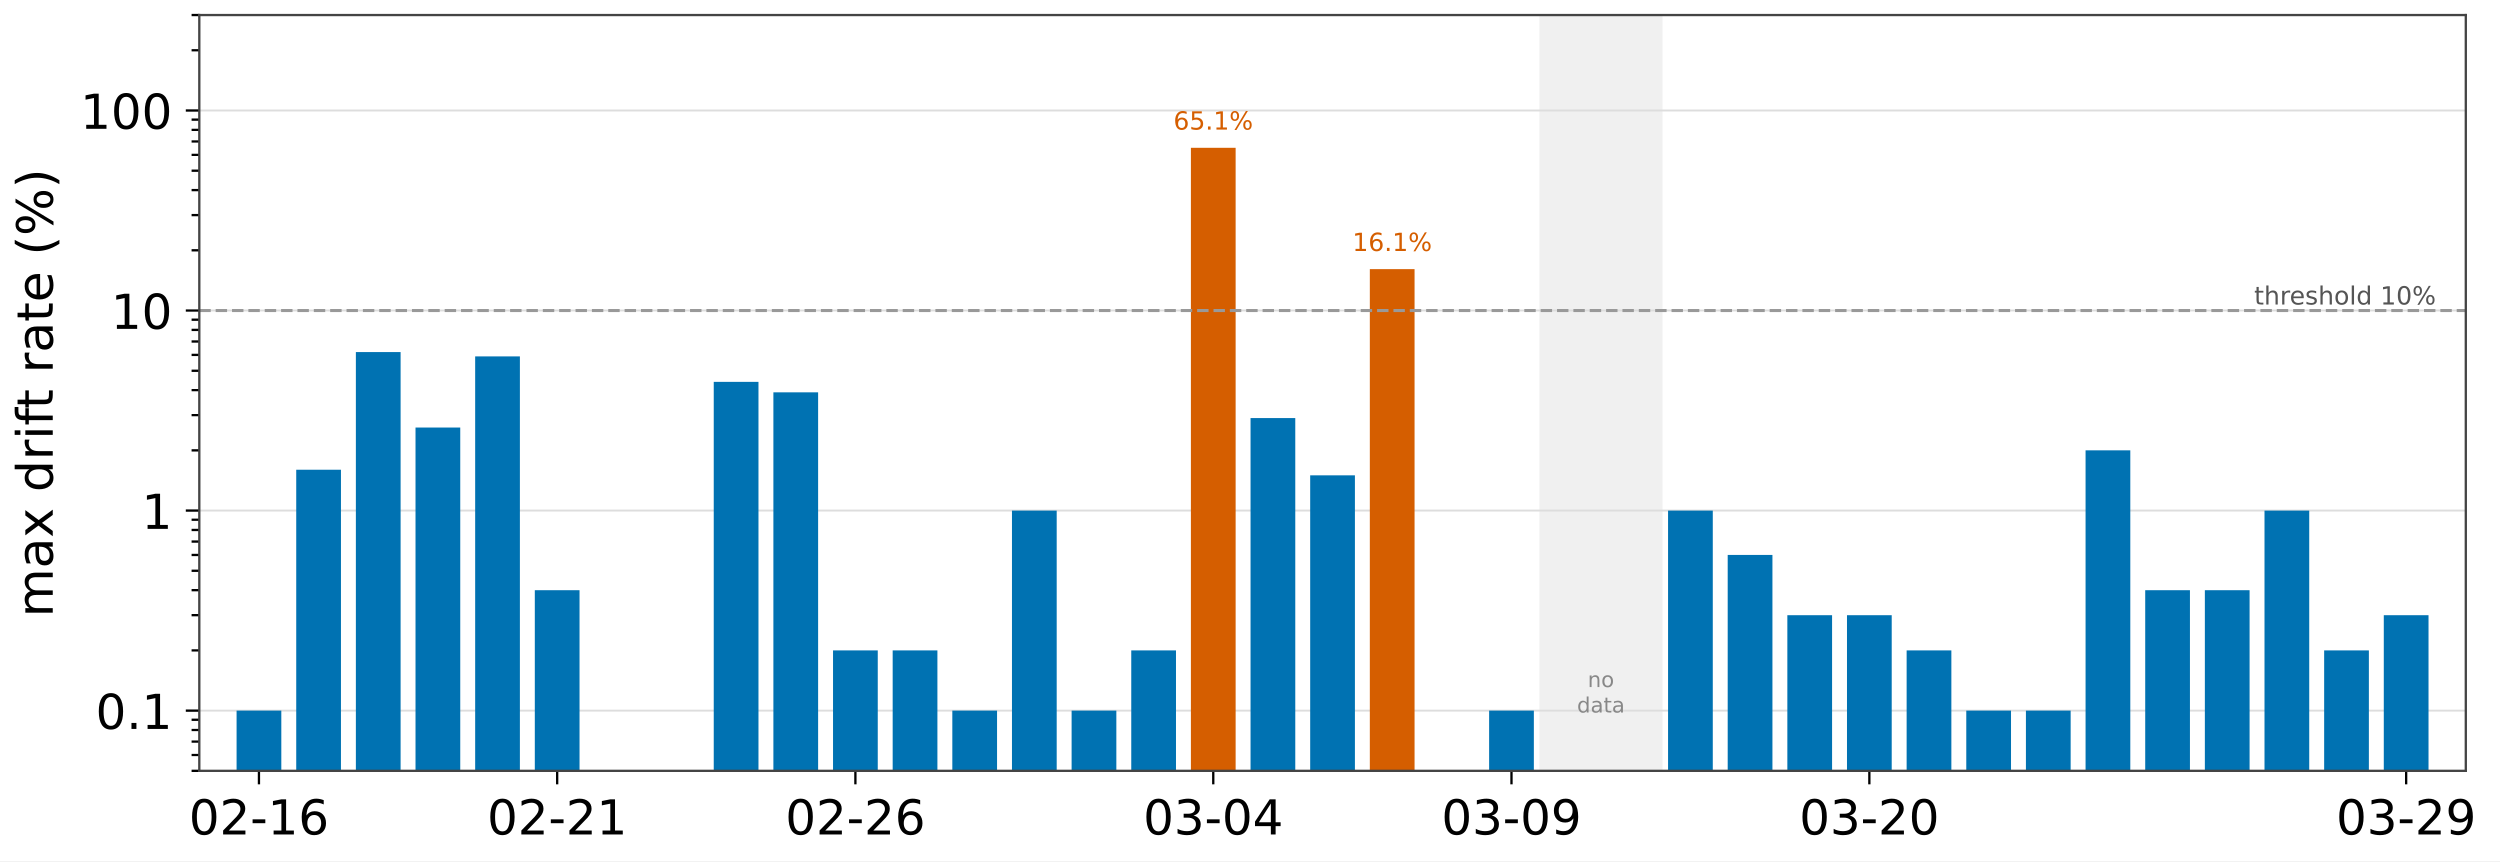
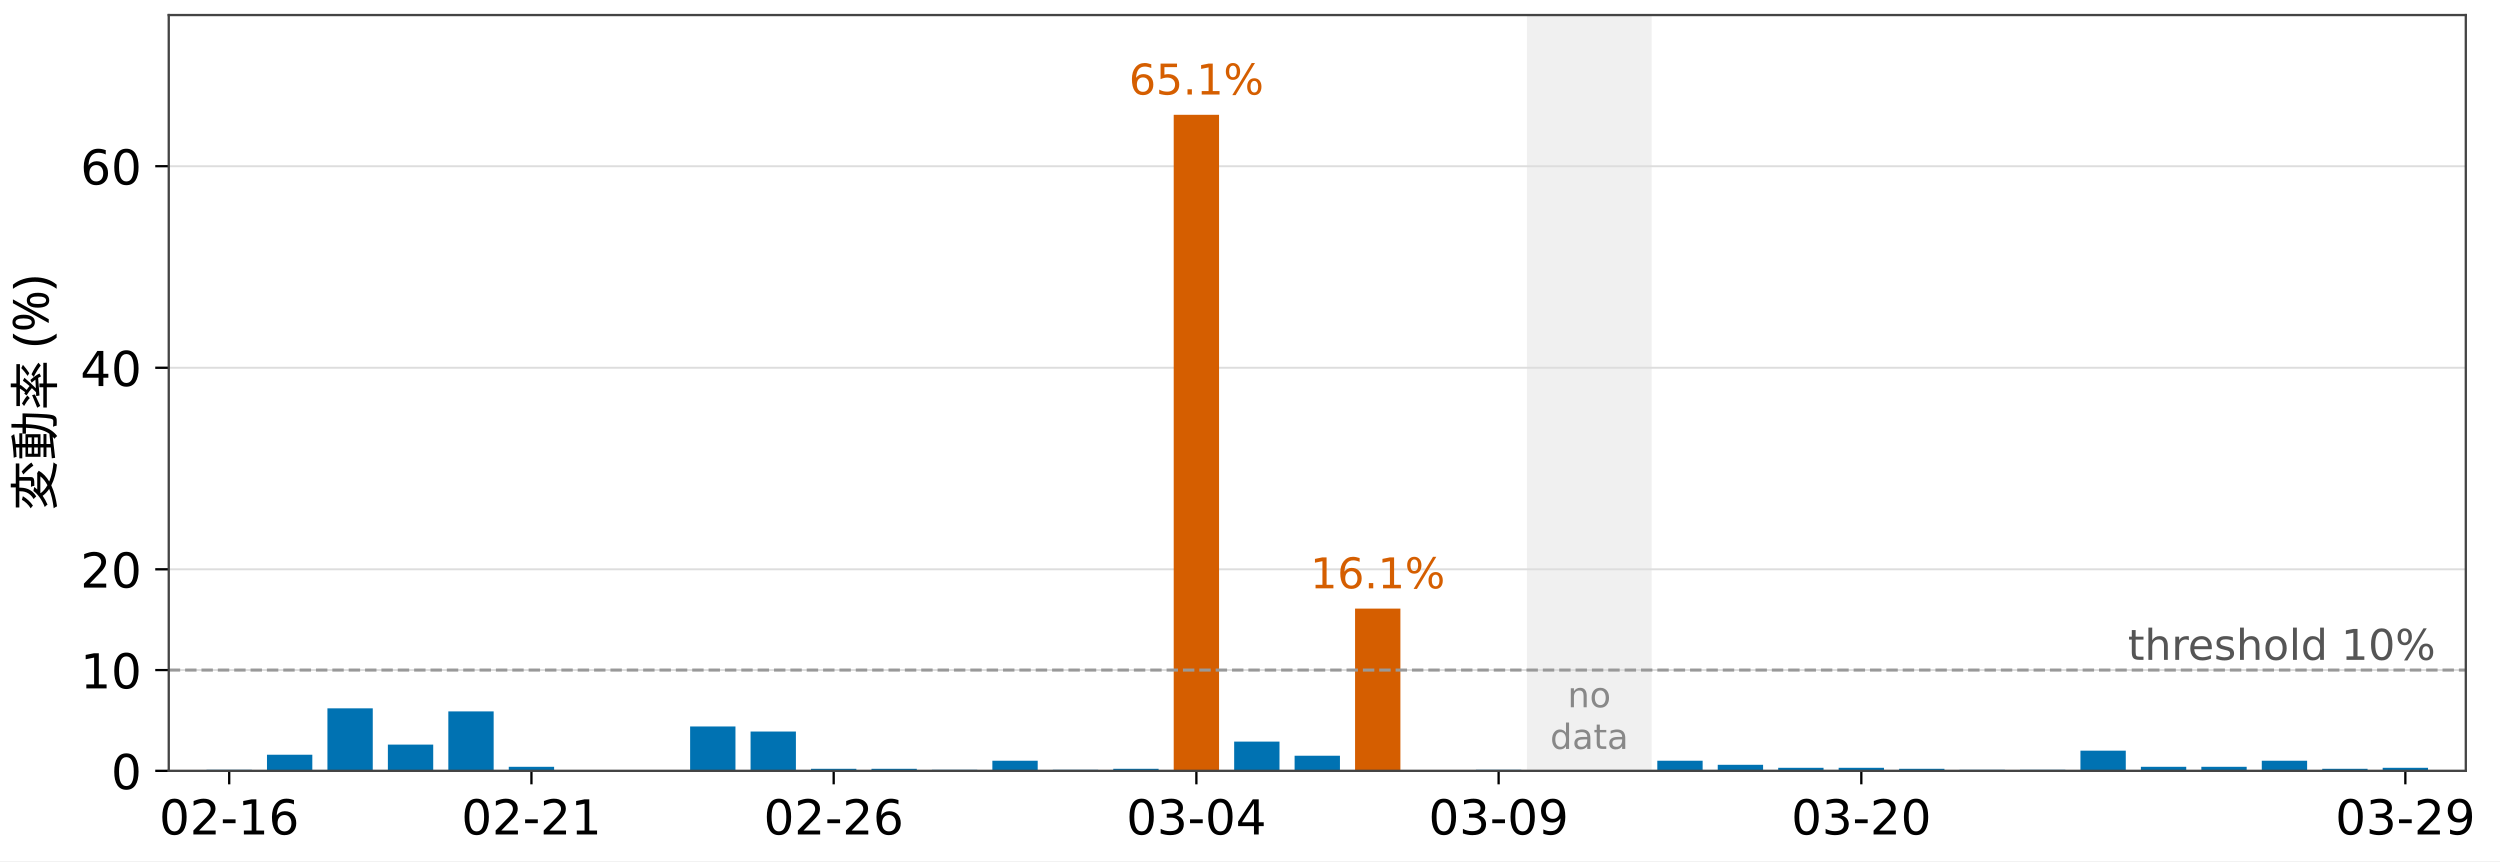
<svg xmlns="http://www.w3.org/2000/svg" xmlns:xlink="http://www.w3.org/1999/xlink" width="648pt" height="223.2pt" viewBox="0 0 648 223.2" version="1.1">
  <defs>
    <style type="text/css">*{stroke-linejoin: round; stroke-linecap: butt}</style>
  </defs>
  <g id="figure_1">
    <g id="patch_1">
      <path d="M 0 223.2  L 648 223.2  L 648 0  L 0 0  z " style="fill: #ffffff" />
    </g>
    <g id="axes_1">
      <g id="patch_2">
-         <path d="M 51.66 199.8  L 639.136 199.8  L 639.136 3.9  L 51.66 3.9  z " style="fill: #ffffff" />
+         <path d="M 43.74 199.8  L 639.136 199.8  L 639.136 3.9  L 43.74 3.9  z " style="fill: #ffffff" />
      </g>
      <g id="patch_3">
-         <path d="M 399.508 199.8  L 430.427 199.8  L 430.427 3.9  L 399.508 3.9  z " clip-path="url(#p5bf0f8679f)" style="fill: #f0f0f0; stroke: #f0f0f0; stroke-linejoin: miter" />
+         <path d="M 396.277 199.8  L 427.614 199.8  L 427.614 3.9  L 396.277 3.9  z " clip-path="url(#p54ed409bb1)" style="fill: #f0f0f0; stroke: #f0f0f0; stroke-linejoin: miter" />
      </g>
      <g id="matplotlib.axis_1">
        <g id="xtick_1">
          <g id="line2d_1">
            <defs>
-               <path id="mab0ba4320d" d="M 0 0  L 0 3.5  " style="stroke: #000000; stroke-width: 0.6" />
+               <path id="m1fb9f0e1ab" d="M 0 0  L 0 3.5  " style="stroke: #000000; stroke-width: 0.6" />
            </defs>
            <g>
-               <use xlink:href="#mab0ba4320d" x="67.12" y="199.8" style="stroke: #000000; stroke-width: 0.6" />
+               <use xlink:href="#m1fb9f0e1ab" x="59.408" y="199.8" style="stroke: #000000; stroke-width: 0.6" />
            </g>
          </g>
          <g id="text_1">
-             <text style="font-size: 12.5px; font-family: 'DejaVu Sans', 'Bitstream Vera Sans', 'Computer Modern Sans Serif', 'Lucida Grande', 'Verdana', 'Geneva', 'Lucid', 'Arial', 'Helvetica', 'Avant Garde', sans-serif; text-anchor: middle" x="67.12" y="216.297" transform="rotate(-0 67.11989 216.2971)">02-16</text>
+             <text style="font-size: 12.5px; font-family: 'DejaVu Sans', 'Bitstream Vera Sans', 'Computer Modern Sans Serif', 'Lucida Grande', 'Verdana', 'Geneva', 'Lucid', 'Arial', 'Helvetica', 'Avant Garde', sans-serif; text-anchor: middle" x="59.408" y="216.297" transform="rotate(-0 59.40831 216.2971)">02-16</text>
          </g>
        </g>
        <g id="xtick_2">
          <g id="line2d_2">
            <g>
-               <use xlink:href="#mab0ba4320d" x="144.419" y="199.8" style="stroke: #000000; stroke-width: 0.6" />
+               <use xlink:href="#m1fb9f0e1ab" x="137.75" y="199.8" style="stroke: #000000; stroke-width: 0.6" />
            </g>
          </g>
          <g id="text_2">
-             <text style="font-size: 12.5px; font-family: 'DejaVu Sans', 'Bitstream Vera Sans', 'Computer Modern Sans Serif', 'Lucida Grande', 'Verdana', 'Geneva', 'Lucid', 'Arial', 'Helvetica', 'Avant Garde', sans-serif; text-anchor: middle" x="144.419" y="216.297" transform="rotate(-0 144.4193 216.2971)">02-21</text>
+             <text style="font-size: 12.5px; font-family: 'DejaVu Sans', 'Bitstream Vera Sans', 'Computer Modern Sans Serif', 'Lucida Grande', 'Verdana', 'Geneva', 'Lucid', 'Arial', 'Helvetica', 'Avant Garde', sans-serif; text-anchor: middle" x="137.75" y="216.297" transform="rotate(-0 137.7499 216.2971)">02-21</text>
          </g>
        </g>
        <g id="xtick_3">
          <g id="line2d_3">
            <g>
-               <use xlink:href="#mab0ba4320d" x="221.719" y="199.8" style="stroke: #000000; stroke-width: 0.6" />
+               <use xlink:href="#m1fb9f0e1ab" x="216.091" y="199.8" style="stroke: #000000; stroke-width: 0.6" />
            </g>
          </g>
          <g id="text_3">
-             <text style="font-size: 12.5px; font-family: 'DejaVu Sans', 'Bitstream Vera Sans', 'Computer Modern Sans Serif', 'Lucida Grande', 'Verdana', 'Geneva', 'Lucid', 'Arial', 'Helvetica', 'Avant Garde', sans-serif; text-anchor: middle" x="221.719" y="216.297" transform="rotate(-0 221.7188 216.2971)">02-26</text>
+             <text style="font-size: 12.5px; font-family: 'DejaVu Sans', 'Bitstream Vera Sans', 'Computer Modern Sans Serif', 'Lucida Grande', 'Verdana', 'Geneva', 'Lucid', 'Arial', 'Helvetica', 'Avant Garde', sans-serif; text-anchor: middle" x="216.091" y="216.297" transform="rotate(-0 216.0914 216.2971)">02-26</text>
          </g>
        </g>
        <g id="xtick_4">
          <g id="line2d_4">
            <g>
-               <use xlink:href="#mab0ba4320d" x="314.478" y="199.8" style="stroke: #000000; stroke-width: 0.6" />
+               <use xlink:href="#m1fb9f0e1ab" x="310.101" y="199.8" style="stroke: #000000; stroke-width: 0.6" />
            </g>
          </g>
          <g id="text_4">
-             <text style="font-size: 12.5px; font-family: 'DejaVu Sans', 'Bitstream Vera Sans', 'Computer Modern Sans Serif', 'Lucida Grande', 'Verdana', 'Geneva', 'Lucid', 'Arial', 'Helvetica', 'Avant Garde', sans-serif; text-anchor: middle" x="314.478" y="216.297" transform="rotate(-0 314.4781 216.2971)">03-04</text>
+             <text style="font-size: 12.5px; font-family: 'DejaVu Sans', 'Bitstream Vera Sans', 'Computer Modern Sans Serif', 'Lucida Grande', 'Verdana', 'Geneva', 'Lucid', 'Arial', 'Helvetica', 'Avant Garde', sans-serif; text-anchor: middle" x="310.101" y="216.297" transform="rotate(-0 310.1013 216.2971)">03-04</text>
          </g>
        </g>
        <g id="xtick_5">
          <g id="line2d_5">
            <g>
-               <use xlink:href="#mab0ba4320d" x="391.778" y="199.8" style="stroke: #000000; stroke-width: 0.6" />
+               <use xlink:href="#m1fb9f0e1ab" x="388.443" y="199.8" style="stroke: #000000; stroke-width: 0.6" />
            </g>
          </g>
          <g id="text_5">
-             <text style="font-size: 12.5px; font-family: 'DejaVu Sans', 'Bitstream Vera Sans', 'Computer Modern Sans Serif', 'Lucida Grande', 'Verdana', 'Geneva', 'Lucid', 'Arial', 'Helvetica', 'Avant Garde', sans-serif; text-anchor: middle" x="391.778" y="216.297" transform="rotate(-0 391.7776 216.2971)">03-09</text>
+             <text style="font-size: 12.5px; font-family: 'DejaVu Sans', 'Bitstream Vera Sans', 'Computer Modern Sans Serif', 'Lucida Grande', 'Verdana', 'Geneva', 'Lucid', 'Arial', 'Helvetica', 'Avant Garde', sans-serif; text-anchor: middle" x="388.443" y="216.297" transform="rotate(-0 388.4428 216.2971)">03-09</text>
          </g>
        </g>
        <g id="xtick_6">
          <g id="line2d_6">
            <g>
-               <use xlink:href="#mab0ba4320d" x="484.537" y="199.8" style="stroke: #000000; stroke-width: 0.6" />
+               <use xlink:href="#m1fb9f0e1ab" x="482.453" y="199.8" style="stroke: #000000; stroke-width: 0.6" />
            </g>
          </g>
          <g id="text_6">
-             <text style="font-size: 12.5px; font-family: 'DejaVu Sans', 'Bitstream Vera Sans', 'Computer Modern Sans Serif', 'Lucida Grande', 'Verdana', 'Geneva', 'Lucid', 'Arial', 'Helvetica', 'Avant Garde', sans-serif; text-anchor: middle" x="484.537" y="216.297" transform="rotate(-0 484.5369 216.2971)">03-20</text>
+             <text style="font-size: 12.5px; font-family: 'DejaVu Sans', 'Bitstream Vera Sans', 'Computer Modern Sans Serif', 'Lucida Grande', 'Verdana', 'Geneva', 'Lucid', 'Arial', 'Helvetica', 'Avant Garde', sans-serif; text-anchor: middle" x="482.453" y="216.297" transform="rotate(-0 482.4527 216.2971)">03-20</text>
          </g>
        </g>
        <g id="xtick_7">
          <g id="line2d_7">
            <g>
-               <use xlink:href="#mab0ba4320d" x="623.676" y="199.8" style="stroke: #000000; stroke-width: 0.6" />
+               <use xlink:href="#m1fb9f0e1ab" x="623.467" y="199.8" style="stroke: #000000; stroke-width: 0.6" />
            </g>
          </g>
          <g id="text_7">
-             <text style="font-size: 12.5px; font-family: 'DejaVu Sans', 'Bitstream Vera Sans', 'Computer Modern Sans Serif', 'Lucida Grande', 'Verdana', 'Geneva', 'Lucid', 'Arial', 'Helvetica', 'Avant Garde', sans-serif; text-anchor: middle" x="623.676" y="216.297" transform="rotate(-0 623.6759 216.2971)">03-29</text>
+             <text style="font-size: 12.5px; font-family: 'DejaVu Sans', 'Bitstream Vera Sans', 'Computer Modern Sans Serif', 'Lucida Grande', 'Verdana', 'Geneva', 'Lucid', 'Arial', 'Helvetica', 'Avant Garde', sans-serif; text-anchor: middle" x="623.467" y="216.297" transform="rotate(-0 623.4675 216.2971)">03-29</text>
          </g>
        </g>
      </g>
      <g id="matplotlib.axis_2">
        <g id="ytick_1">
          <g id="line2d_8">
-             <path d="M 51.66 184.191  L 639.136 184.191  " clip-path="url(#p5bf0f8679f)" style="fill: none; stroke: #dddddd; stroke-width: 0.5; stroke-linecap: square" />
+             <path d="M 43.74 199.8  L 639.136 199.8  " clip-path="url(#p54ed409bb1)" style="fill: none; stroke: #dddddd; stroke-width: 0.5; stroke-linecap: square" />
          </g>
          <g id="line2d_9">
            <defs>
-               <path id="mda9f20dd5b" d="M 0 0  L -3.5 0  " style="stroke: #000000; stroke-width: 0.6" />
+               <path id="m6899a816e3" d="M 0 0  L -3.5 0  " style="stroke: #000000; stroke-width: 0.6" />
            </defs>
            <g>
-               <use xlink:href="#mda9f20dd5b" x="51.66" y="184.191" style="stroke: #000000; stroke-width: 0.6" />
+               <use xlink:href="#m6899a816e3" x="43.74" y="199.8" style="stroke: #000000; stroke-width: 0.6" />
            </g>
          </g>
          <g id="text_8">
-             <text style="font-size: 12.5px; font-family: 'DejaVu Sans', 'Bitstream Vera Sans', 'Computer Modern Sans Serif', 'Lucida Grande', 'Verdana', 'Geneva', 'Lucid', 'Arial', 'Helvetica', 'Avant Garde', sans-serif; text-anchor: end" x="44.66" y="188.94" transform="rotate(-0 44.66 188.9399)">0.1</text>
+             <text style="font-size: 12.5px; font-family: 'DejaVu Sans', 'Bitstream Vera Sans', 'Computer Modern Sans Serif', 'Lucida Grande', 'Verdana', 'Geneva', 'Lucid', 'Arial', 'Helvetica', 'Avant Garde', sans-serif; text-anchor: end" x="36.74" y="204.549" transform="rotate(-0 36.74 204.5485)">0</text>
          </g>
        </g>
        <g id="ytick_2">
          <g id="line2d_10">
-             <path d="M 51.66 132.341  L 639.136 132.341  " clip-path="url(#p5bf0f8679f)" style="fill: none; stroke: #dddddd; stroke-width: 0.5; stroke-linecap: square" />
+             <path d="M 43.74 173.68  L 639.136 173.68  " clip-path="url(#p54ed409bb1)" style="fill: none; stroke: #dddddd; stroke-width: 0.5; stroke-linecap: square" />
          </g>
          <g id="line2d_11">
            <g>
-               <use xlink:href="#mda9f20dd5b" x="51.66" y="132.341" style="stroke: #000000; stroke-width: 0.6" />
+               <use xlink:href="#m6899a816e3" x="43.74" y="173.68" style="stroke: #000000; stroke-width: 0.6" />
            </g>
          </g>
          <g id="text_9">
-             <text style="font-size: 12.5px; font-family: 'DejaVu Sans', 'Bitstream Vera Sans', 'Computer Modern Sans Serif', 'Lucida Grande', 'Verdana', 'Geneva', 'Lucid', 'Arial', 'Helvetica', 'Avant Garde', sans-serif; text-anchor: end" x="44.66" y="137.089" transform="rotate(-0 44.66 137.0891)">1</text>
+             <text style="font-size: 12.5px; font-family: 'DejaVu Sans', 'Bitstream Vera Sans', 'Computer Modern Sans Serif', 'Lucida Grande', 'Verdana', 'Geneva', 'Lucid', 'Arial', 'Helvetica', 'Avant Garde', sans-serif; text-anchor: end" x="36.74" y="178.429" transform="rotate(-0 36.74 178.4285)">10</text>
          </g>
        </g>
        <g id="ytick_3">
          <g id="line2d_12">
-             <path d="M 51.66 80.49  L 639.136 80.49  " clip-path="url(#p5bf0f8679f)" style="fill: none; stroke: #dddddd; stroke-width: 0.5; stroke-linecap: square" />
+             <path d="M 43.74 147.56  L 639.136 147.56  " clip-path="url(#p54ed409bb1)" style="fill: none; stroke: #dddddd; stroke-width: 0.5; stroke-linecap: square" />
          </g>
          <g id="line2d_13">
            <g>
-               <use xlink:href="#mda9f20dd5b" x="51.66" y="80.49" style="stroke: #000000; stroke-width: 0.6" />
+               <use xlink:href="#m6899a816e3" x="43.74" y="147.56" style="stroke: #000000; stroke-width: 0.6" />
            </g>
          </g>
          <g id="text_10">
-             <text style="font-size: 12.5px; font-family: 'DejaVu Sans', 'Bitstream Vera Sans', 'Computer Modern Sans Serif', 'Lucida Grande', 'Verdana', 'Geneva', 'Lucid', 'Arial', 'Helvetica', 'Avant Garde', sans-serif; text-anchor: end" x="44.66" y="85.238" transform="rotate(-0 44.66 85.23839)">10</text>
+             <text style="font-size: 12.5px; font-family: 'DejaVu Sans', 'Bitstream Vera Sans', 'Computer Modern Sans Serif', 'Lucida Grande', 'Verdana', 'Geneva', 'Lucid', 'Arial', 'Helvetica', 'Avant Garde', sans-serif; text-anchor: end" x="36.74" y="152.309" transform="rotate(-0 36.74 152.3085)">20</text>
          </g>
        </g>
        <g id="ytick_4">
          <g id="line2d_14">
-             <path d="M 51.66 28.639  L 639.136 28.639  " clip-path="url(#p5bf0f8679f)" style="fill: none; stroke: #dddddd; stroke-width: 0.5; stroke-linecap: square" />
+             <path d="M 43.74 95.32  L 639.136 95.32  " clip-path="url(#p54ed409bb1)" style="fill: none; stroke: #dddddd; stroke-width: 0.5; stroke-linecap: square" />
          </g>
          <g id="line2d_15">
            <g>
-               <use xlink:href="#mda9f20dd5b" x="51.66" y="28.639" style="stroke: #000000; stroke-width: 0.6" />
+               <use xlink:href="#m6899a816e3" x="43.74" y="95.32" style="stroke: #000000; stroke-width: 0.6" />
            </g>
          </g>
          <g id="text_11">
-             <text style="font-size: 12.5px; font-family: 'DejaVu Sans', 'Bitstream Vera Sans', 'Computer Modern Sans Serif', 'Lucida Grande', 'Verdana', 'Geneva', 'Lucid', 'Arial', 'Helvetica', 'Avant Garde', sans-serif; text-anchor: end" x="44.66" y="33.388" transform="rotate(-0 44.66 33.38763)">100</text>
+             <text style="font-size: 12.5px; font-family: 'DejaVu Sans', 'Bitstream Vera Sans', 'Computer Modern Sans Serif', 'Lucida Grande', 'Verdana', 'Geneva', 'Lucid', 'Arial', 'Helvetica', 'Avant Garde', sans-serif; text-anchor: end" x="36.74" y="100.069" transform="rotate(-0 36.74 100.0685)">40</text>
          </g>
        </g>
        <g id="ytick_5">
          <g id="line2d_16">
-             <defs>
-               <path id="mb2a4fe58af" d="M 0 0  L -2 0  " style="stroke: #000000; stroke-width: 0.6" />
-             </defs>
-             <g>
-               <use xlink:href="#mb2a4fe58af" x="51.66" y="199.8" style="stroke: #000000; stroke-width: 0.6" />
-             </g>
-           </g>
-         </g>
-         <g id="ytick_6">
+             <path d="M 43.74 43.08  L 639.136 43.08  " clip-path="url(#p54ed409bb1)" style="fill: none; stroke: #dddddd; stroke-width: 0.5; stroke-linecap: square" />
+           </g>
          <g id="line2d_17">
            <g>
-               <use xlink:href="#mb2a4fe58af" x="51.66" y="195.694" style="stroke: #000000; stroke-width: 0.6" />
-             </g>
-           </g>
-         </g>
-         <g id="ytick_7">
-           <g id="line2d_18">
-             <g>
-               <use xlink:href="#mb2a4fe58af" x="51.66" y="192.223" style="stroke: #000000; stroke-width: 0.6" />
-             </g>
-           </g>
-         </g>
-         <g id="ytick_8">
-           <g id="line2d_19">
-             <g>
-               <use xlink:href="#mb2a4fe58af" x="51.66" y="189.216" style="stroke: #000000; stroke-width: 0.6" />
-             </g>
-           </g>
-         </g>
-         <g id="ytick_9">
-           <g id="line2d_20">
-             <g>
-               <use xlink:href="#mb2a4fe58af" x="51.66" y="186.564" style="stroke: #000000; stroke-width: 0.6" />
-             </g>
-           </g>
-         </g>
-         <g id="ytick_10">
-           <g id="line2d_21">
-             <g>
-               <use xlink:href="#mb2a4fe58af" x="51.66" y="168.583" style="stroke: #000000; stroke-width: 0.6" />
-             </g>
-           </g>
-         </g>
-         <g id="ytick_11">
-           <g id="line2d_22">
-             <g>
-               <use xlink:href="#mb2a4fe58af" x="51.66" y="159.452" style="stroke: #000000; stroke-width: 0.6" />
-             </g>
-           </g>
-         </g>
-         <g id="ytick_12">
-           <g id="line2d_23">
-             <g>
-               <use xlink:href="#mb2a4fe58af" x="51.66" y="152.974" style="stroke: #000000; stroke-width: 0.6" />
-             </g>
-           </g>
-         </g>
-         <g id="ytick_13">
-           <g id="line2d_24">
-             <g>
-               <use xlink:href="#mb2a4fe58af" x="51.66" y="147.949" style="stroke: #000000; stroke-width: 0.6" />
-             </g>
-           </g>
-         </g>
-         <g id="ytick_14">
-           <g id="line2d_25">
-             <g>
-               <use xlink:href="#mb2a4fe58af" x="51.66" y="143.844" style="stroke: #000000; stroke-width: 0.6" />
-             </g>
-           </g>
-         </g>
-         <g id="ytick_15">
-           <g id="line2d_26">
-             <g>
-               <use xlink:href="#mb2a4fe58af" x="51.66" y="140.372" style="stroke: #000000; stroke-width: 0.6" />
-             </g>
-           </g>
-         </g>
-         <g id="ytick_16">
-           <g id="line2d_27">
-             <g>
-               <use xlink:href="#mb2a4fe58af" x="51.66" y="137.365" style="stroke: #000000; stroke-width: 0.6" />
-             </g>
-           </g>
-         </g>
-         <g id="ytick_17">
-           <g id="line2d_28">
-             <g>
-               <use xlink:href="#mb2a4fe58af" x="51.66" y="134.713" style="stroke: #000000; stroke-width: 0.6" />
-             </g>
-           </g>
-         </g>
-         <g id="ytick_18">
-           <g id="line2d_29">
-             <g>
-               <use xlink:href="#mb2a4fe58af" x="51.66" y="116.732" style="stroke: #000000; stroke-width: 0.6" />
-             </g>
-           </g>
-         </g>
-         <g id="ytick_19">
-           <g id="line2d_30">
-             <g>
-               <use xlink:href="#mb2a4fe58af" x="51.66" y="107.602" style="stroke: #000000; stroke-width: 0.6" />
-             </g>
-           </g>
-         </g>
-         <g id="ytick_20">
-           <g id="line2d_31">
-             <g>
-               <use xlink:href="#mb2a4fe58af" x="51.66" y="101.123" style="stroke: #000000; stroke-width: 0.6" />
-             </g>
-           </g>
-         </g>
-         <g id="ytick_21">
-           <g id="line2d_32">
-             <g>
-               <use xlink:href="#mb2a4fe58af" x="51.66" y="96.098" style="stroke: #000000; stroke-width: 0.6" />
-             </g>
-           </g>
-         </g>
-         <g id="ytick_22">
-           <g id="line2d_33">
-             <g>
-               <use xlink:href="#mb2a4fe58af" x="51.66" y="91.993" style="stroke: #000000; stroke-width: 0.6" />
-             </g>
-           </g>
-         </g>
-         <g id="ytick_23">
-           <g id="line2d_34">
-             <g>
-               <use xlink:href="#mb2a4fe58af" x="51.66" y="88.522" style="stroke: #000000; stroke-width: 0.6" />
-             </g>
-           </g>
-         </g>
-         <g id="ytick_24">
-           <g id="line2d_35">
-             <g>
-               <use xlink:href="#mb2a4fe58af" x="51.66" y="85.515" style="stroke: #000000; stroke-width: 0.6" />
-             </g>
-           </g>
-         </g>
-         <g id="ytick_25">
-           <g id="line2d_36">
-             <g>
-               <use xlink:href="#mb2a4fe58af" x="51.66" y="82.862" style="stroke: #000000; stroke-width: 0.6" />
-             </g>
-           </g>
-         </g>
-         <g id="ytick_26">
-           <g id="line2d_37">
-             <g>
-               <use xlink:href="#mb2a4fe58af" x="51.66" y="64.881" style="stroke: #000000; stroke-width: 0.6" />
-             </g>
-           </g>
-         </g>
-         <g id="ytick_27">
-           <g id="line2d_38">
-             <g>
-               <use xlink:href="#mb2a4fe58af" x="51.66" y="55.751" style="stroke: #000000; stroke-width: 0.6" />
-             </g>
-           </g>
-         </g>
-         <g id="ytick_28">
-           <g id="line2d_39">
-             <g>
-               <use xlink:href="#mb2a4fe58af" x="51.66" y="49.273" style="stroke: #000000; stroke-width: 0.6" />
-             </g>
-           </g>
-         </g>
-         <g id="ytick_29">
-           <g id="line2d_40">
-             <g>
-               <use xlink:href="#mb2a4fe58af" x="51.66" y="44.248" style="stroke: #000000; stroke-width: 0.6" />
-             </g>
-           </g>
-         </g>
-         <g id="ytick_30">
-           <g id="line2d_41">
-             <g>
-               <use xlink:href="#mb2a4fe58af" x="51.66" y="40.142" style="stroke: #000000; stroke-width: 0.6" />
-             </g>
-           </g>
-         </g>
-         <g id="ytick_31">
-           <g id="line2d_42">
-             <g>
-               <use xlink:href="#mb2a4fe58af" x="51.66" y="36.671" style="stroke: #000000; stroke-width: 0.6" />
-             </g>
-           </g>
-         </g>
-         <g id="ytick_32">
-           <g id="line2d_43">
-             <g>
-               <use xlink:href="#mb2a4fe58af" x="51.66" y="33.664" style="stroke: #000000; stroke-width: 0.6" />
-             </g>
-           </g>
-         </g>
-         <g id="ytick_33">
-           <g id="line2d_44">
-             <g>
-               <use xlink:href="#mb2a4fe58af" x="51.66" y="31.012" style="stroke: #000000; stroke-width: 0.6" />
-             </g>
-           </g>
-         </g>
-         <g id="ytick_34">
-           <g id="line2d_45">
-             <g>
-               <use xlink:href="#mb2a4fe58af" x="51.66" y="13.03" style="stroke: #000000; stroke-width: 0.6" />
-             </g>
-           </g>
-         </g>
-         <g id="ytick_35">
-           <g id="line2d_46">
-             <g>
-               <use xlink:href="#mb2a4fe58af" x="51.66" y="3.9" style="stroke: #000000; stroke-width: 0.6" />
-             </g>
-           </g>
-         </g>
-         <g id="text_12">
-           <text style="font-size: 13px; font-family: 'DejaVu Sans', 'Bitstream Vera Sans', 'Computer Modern Sans Serif', 'Lucida Grande', 'Verdana', 'Geneva', 'Lucid', 'Arial', 'Helvetica', 'Avant Garde', sans-serif; text-anchor: middle" x="13.678" y="101.85" transform="rotate(-90 13.67758 101.85)">max drift rate (%)</text>
+               <use xlink:href="#m6899a816e3" x="43.74" y="43.08" style="stroke: #000000; stroke-width: 0.6" />
+             </g>
+           </g>
+           <g id="text_12">
+             <text style="font-size: 12.5px; font-family: 'DejaVu Sans', 'Bitstream Vera Sans', 'Computer Modern Sans Serif', 'Lucida Grande', 'Verdana', 'Geneva', 'Lucid', 'Arial', 'Helvetica', 'Avant Garde', sans-serif; text-anchor: end" x="36.74" y="47.829" transform="rotate(-0 36.74 47.82854)">60</text>
+           </g>
+         </g>
+         <g id="text_13">
+           <text style="font-size: 13px; font-family: 'Noto Sans JP'; text-anchor: middle" x="13.711" y="101.85" transform="rotate(-90 13.7107 101.85)">変動率 (%)</text>
        </g>
      </g>
      <g id="patch_4">
-         <path d="M 61.322 51983.097  L 72.917 51983.097  L 72.917 184.191  L 61.322 184.191  z " clip-path="url(#p5bf0f8679f)" style="fill: #0072b2" />
+         <path d="M 53.533 199.8  L 65.284 199.8  L 65.284 199.539  L 53.533 199.539  z " clip-path="url(#p54ed409bb1)" style="fill: #0072b2" />
      </g>
      <g id="patch_5">
-         <path d="M 76.782 51983.097  L 88.377 51983.097  L 88.377 121.757  L 76.782 121.757  z " clip-path="url(#p5bf0f8679f)" style="fill: #0072b2" />
+         <path d="M 69.201 199.8  L 80.952 199.8  L 80.952 195.621  L 69.201 195.621  z " clip-path="url(#p54ed409bb1)" style="fill: #0072b2" />
      </g>
      <g id="patch_6">
-         <path d="M 92.242 51983.097  L 103.837 51983.097  L 103.837 91.255  L 92.242 91.255  z " clip-path="url(#p5bf0f8679f)" style="fill: #0072b2" />
+         <path d="M 84.869 199.8  L 96.621 199.8  L 96.621 183.606  L 84.869 183.606  z " clip-path="url(#p54ed409bb1)" style="fill: #0072b2" />
      </g>
      <g id="patch_7">
-         <path d="M 107.702 51983.097  L 119.297 51983.097  L 119.297 110.824  L 107.702 110.824  z " clip-path="url(#p5bf0f8679f)" style="fill: #0072b2" />
+         <path d="M 100.538 199.8  L 112.289 199.8  L 112.289 193.009  L 100.538 193.009  z " clip-path="url(#p54ed409bb1)" style="fill: #0072b2" />
      </g>
      <g id="patch_8">
-         <path d="M 123.162 51983.097  L 134.757 51983.097  L 134.757 92.371  L 123.162 92.371  z " clip-path="url(#p5bf0f8679f)" style="fill: #0072b2" />
+         <path d="M 116.206 199.8  L 127.957 199.8  L 127.957 184.389  L 116.206 184.389  z " clip-path="url(#p54ed409bb1)" style="fill: #0072b2" />
      </g>
      <g id="patch_9">
-         <path d="M 138.622 51983.097  L 150.217 51983.097  L 150.217 152.974  L 138.622 152.974  z " clip-path="url(#p5bf0f8679f)" style="fill: #0072b2" />
+         <path d="M 131.874 199.8  L 143.625 199.8  L 143.625 198.755  L 131.874 198.755  z " clip-path="url(#p54ed409bb1)" style="fill: #0072b2" />
      </g>
      <g id="patch_10">
-         <path d="M 154.082 51983.097  L 165.677 51983.097  L 165.677 199.8  L 154.082 199.8  z " clip-path="url(#p5bf0f8679f)" style="fill: #0072b2" />
+         <path d="M 147.543 199.8  L 159.294 199.8  L 159.294 199.669  L 147.543 199.669  z " clip-path="url(#p54ed409bb1)" style="fill: #0072b2" />
      </g>
      <g id="patch_11">
-         <path d="M 169.542 51983.097  L 181.137 51983.097  L 181.137 199.8  L 169.542 199.8  z " clip-path="url(#p5bf0f8679f)" style="fill: #0072b2" />
+         <path d="M 163.211 199.8  L 174.962 199.8  L 174.962 199.669  L 163.211 199.669  z " clip-path="url(#p54ed409bb1)" style="fill: #0072b2" />
      </g>
      <g id="patch_12">
-         <path d="M 185.002 51983.097  L 196.596 51983.097  L 196.596 98.977  L 185.002 98.977  z " clip-path="url(#p5bf0f8679f)" style="fill: #0072b2" />
+         <path d="M 178.879 199.8  L 190.63 199.8  L 190.63 188.307  L 178.879 188.307  z " clip-path="url(#p54ed409bb1)" style="fill: #0072b2" />
      </g>
      <g id="patch_13">
-         <path d="M 200.461 51983.097  L 212.056 51983.097  L 212.056 101.693  L 200.461 101.693  z " clip-path="url(#p5bf0f8679f)" style="fill: #0072b2" />
+         <path d="M 194.547 199.8  L 206.299 199.8  L 206.299 189.613  L 194.547 189.613  z " clip-path="url(#p54ed409bb1)" style="fill: #0072b2" />
      </g>
      <g id="patch_14">
-         <path d="M 215.921 51983.097  L 227.516 51983.097  L 227.516 168.583  L 215.921 168.583  z " clip-path="url(#p5bf0f8679f)" style="fill: #0072b2" />
+         <path d="M 210.216 199.8  L 221.967 199.8  L 221.967 199.278  L 210.216 199.278  z " clip-path="url(#p54ed409bb1)" style="fill: #0072b2" />
      </g>
      <g id="patch_15">
-         <path d="M 231.381 51983.097  L 242.976 51983.097  L 242.976 168.583  L 231.381 168.583  z " clip-path="url(#p5bf0f8679f)" style="fill: #0072b2" />
+         <path d="M 225.884 199.8  L 237.635 199.8  L 237.635 199.278  L 225.884 199.278  z " clip-path="url(#p54ed409bb1)" style="fill: #0072b2" />
      </g>
      <g id="patch_16">
-         <path d="M 246.841 51983.097  L 258.436 51983.097  L 258.436 184.191  L 246.841 184.191  z " clip-path="url(#p5bf0f8679f)" style="fill: #0072b2" />
+         <path d="M 241.552 199.8  L 253.304 199.8  L 253.304 199.539  L 241.552 199.539  z " clip-path="url(#p54ed409bb1)" style="fill: #0072b2" />
      </g>
      <g id="patch_17">
-         <path d="M 262.301 51983.097  L 273.896 51983.097  L 273.896 132.341  L 262.301 132.341  z " clip-path="url(#p5bf0f8679f)" style="fill: #0072b2" />
+         <path d="M 257.221 199.8  L 268.972 199.8  L 268.972 197.188  L 257.221 197.188  z " clip-path="url(#p54ed409bb1)" style="fill: #0072b2" />
      </g>
      <g id="patch_18">
-         <path d="M 277.761 51983.097  L 289.356 51983.097  L 289.356 184.191  L 277.761 184.191  z " clip-path="url(#p5bf0f8679f)" style="fill: #0072b2" />
+         <path d="M 272.889 199.8  L 284.64 199.8  L 284.64 199.539  L 272.889 199.539  z " clip-path="url(#p54ed409bb1)" style="fill: #0072b2" />
      </g>
      <g id="patch_19">
-         <path d="M 293.221 51983.097  L 304.816 51983.097  L 304.816 168.583  L 293.221 168.583  z " clip-path="url(#p5bf0f8679f)" style="fill: #0072b2" />
+         <path d="M 288.557 199.8  L 300.309 199.8  L 300.309 199.278  L 288.557 199.278  z " clip-path="url(#p54ed409bb1)" style="fill: #0072b2" />
      </g>
      <g id="patch_20">
-         <path d="M 308.681 51983.097  L 320.276 51983.097  L 320.276 38.305  L 308.681 38.305  z " clip-path="url(#p5bf0f8679f)" style="fill: #d55e00" />
+         <path d="M 304.226 199.8  L 315.977 199.8  L 315.977 29.759  L 304.226 29.759  z " clip-path="url(#p54ed409bb1)" style="fill: #d55e00" />
      </g>
      <g id="patch_21">
-         <path d="M 324.141 51983.097  L 335.735 51983.097  L 335.735 108.365  L 324.141 108.365  z " clip-path="url(#p5bf0f8679f)" style="fill: #0072b2" />
+         <path d="M 319.894 199.8  L 331.645 199.8  L 331.645 192.225  L 319.894 192.225  z " clip-path="url(#p54ed409bb1)" style="fill: #0072b2" />
      </g>
      <g id="patch_22">
-         <path d="M 339.6 51983.097  L 351.195 51983.097  L 351.195 123.21  L 339.6 123.21  z " clip-path="url(#p5bf0f8679f)" style="fill: #0072b2" />
+         <path d="M 335.562 199.8  L 347.314 199.8  L 347.314 195.882  L 335.562 195.882  z " clip-path="url(#p54ed409bb1)" style="fill: #0072b2" />
      </g>
      <g id="patch_23">
-         <path d="M 355.06 51983.097  L 366.655 51983.097  L 366.655 69.766  L 355.06 69.766  z " clip-path="url(#p5bf0f8679f)" style="fill: #d55e00" />
+         <path d="M 351.231 199.8  L 362.982 199.8  L 362.982 157.747  L 351.231 157.747  z " clip-path="url(#p54ed409bb1)" style="fill: #d55e00" />
      </g>
      <g id="patch_24">
-         <path d="M 370.52 51983.097  L 382.115 51983.097  L 382.115 199.8  L 370.52 199.8  z " clip-path="url(#p5bf0f8679f)" style="fill: #0072b2" />
+         <path d="M 366.899 199.8  L 378.65 199.8  L 378.65 199.669  L 366.899 199.669  z " clip-path="url(#p54ed409bb1)" style="fill: #0072b2" />
      </g>
      <g id="patch_25">
-         <path d="M 385.98 51983.097  L 397.575 51983.097  L 397.575 184.191  L 385.98 184.191  z " clip-path="url(#p5bf0f8679f)" style="fill: #0072b2" />
+         <path d="M 382.567 199.8  L 394.318 199.8  L 394.318 199.539  L 382.567 199.539  z " clip-path="url(#p54ed409bb1)" style="fill: #0072b2" />
      </g>
      <g id="patch_26">
-         <path d="M 432.36 51983.097  L 443.955 51983.097  L 443.955 132.341  L 432.36 132.341  z " clip-path="url(#p5bf0f8679f)" style="fill: #0072b2" />
+         <path d="M 429.572 199.8  L 441.323 199.8  L 441.323 197.188  L 429.572 197.188  z " clip-path="url(#p54ed409bb1)" style="fill: #0072b2" />
      </g>
      <g id="patch_27">
-         <path d="M 447.82 51983.097  L 459.415 51983.097  L 459.415 143.844  L 447.82 143.844  z " clip-path="url(#p5bf0f8679f)" style="fill: #0072b2" />
+         <path d="M 445.24 199.8  L 456.992 199.8  L 456.992 198.233  L 445.24 198.233  z " clip-path="url(#p54ed409bb1)" style="fill: #0072b2" />
      </g>
      <g id="patch_28">
-         <path d="M 463.28 51983.097  L 474.874 51983.097  L 474.874 159.452  L 463.28 159.452  z " clip-path="url(#p5bf0f8679f)" style="fill: #0072b2" />
+         <path d="M 460.909 199.8  L 472.66 199.8  L 472.66 199.016  L 460.909 199.016  z " clip-path="url(#p54ed409bb1)" style="fill: #0072b2" />
      </g>
      <g id="patch_29">
-         <path d="M 478.739 51983.097  L 490.334 51983.097  L 490.334 159.452  L 478.739 159.452  z " clip-path="url(#p5bf0f8679f)" style="fill: #0072b2" />
+         <path d="M 476.577 199.8  L 488.328 199.8  L 488.328 199.016  L 476.577 199.016  z " clip-path="url(#p54ed409bb1)" style="fill: #0072b2" />
      </g>
      <g id="patch_30">
-         <path d="M 494.199 51983.097  L 505.794 51983.097  L 505.794 168.583  L 494.199 168.583  z " clip-path="url(#p5bf0f8679f)" style="fill: #0072b2" />
+         <path d="M 492.245 199.8  L 503.997 199.8  L 503.997 199.278  L 492.245 199.278  z " clip-path="url(#p54ed409bb1)" style="fill: #0072b2" />
      </g>
      <g id="patch_31">
-         <path d="M 509.659 51983.097  L 521.254 51983.097  L 521.254 184.191  L 509.659 184.191  z " clip-path="url(#p5bf0f8679f)" style="fill: #0072b2" />
+         <path d="M 507.914 199.8  L 519.665 199.8  L 519.665 199.539  L 507.914 199.539  z " clip-path="url(#p54ed409bb1)" style="fill: #0072b2" />
      </g>
      <g id="patch_32">
-         <path d="M 525.119 51983.097  L 536.714 51983.097  L 536.714 184.191  L 525.119 184.191  z " clip-path="url(#p5bf0f8679f)" style="fill: #0072b2" />
+         <path d="M 523.582 199.8  L 535.333 199.8  L 535.333 199.539  L 523.582 199.539  z " clip-path="url(#p54ed409bb1)" style="fill: #0072b2" />
      </g>
      <g id="patch_33">
-         <path d="M 540.579 51983.097  L 552.174 51983.097  L 552.174 116.732  L 540.579 116.732  z " clip-path="url(#p5bf0f8679f)" style="fill: #0072b2" />
+         <path d="M 539.25 199.8  L 551.002 199.8  L 551.002 194.576  L 539.25 194.576  z " clip-path="url(#p54ed409bb1)" style="fill: #0072b2" />
      </g>
      <g id="patch_34">
-         <path d="M 556.039 51983.097  L 567.634 51983.097  L 567.634 152.974  L 556.039 152.974  z " clip-path="url(#p5bf0f8679f)" style="fill: #0072b2" />
+         <path d="M 554.919 199.8  L 566.67 199.8  L 566.67 198.755  L 554.919 198.755  z " clip-path="url(#p54ed409bb1)" style="fill: #0072b2" />
      </g>
      <g id="patch_35">
-         <path d="M 571.499 51983.097  L 583.094 51983.097  L 583.094 152.974  L 571.499 152.974  z " clip-path="url(#p5bf0f8679f)" style="fill: #0072b2" />
+         <path d="M 570.587 199.8  L 582.338 199.8  L 582.338 198.755  L 570.587 198.755  z " clip-path="url(#p54ed409bb1)" style="fill: #0072b2" />
      </g>
      <g id="patch_36">
-         <path d="M 586.959 51983.097  L 598.554 51983.097  L 598.554 132.341  L 586.959 132.341  z " clip-path="url(#p5bf0f8679f)" style="fill: #0072b2" />
+         <path d="M 586.255 199.8  L 598.006 199.8  L 598.006 197.188  L 586.255 197.188  z " clip-path="url(#p54ed409bb1)" style="fill: #0072b2" />
      </g>
      <g id="patch_37">
-         <path d="M 602.419 51983.097  L 614.013 51983.097  L 614.013 168.583  L 602.419 168.583  z " clip-path="url(#p5bf0f8679f)" style="fill: #0072b2" />
+         <path d="M 601.924 199.8  L 613.675 199.8  L 613.675 199.278  L 601.924 199.278  z " clip-path="url(#p54ed409bb1)" style="fill: #0072b2" />
      </g>
      <g id="patch_38">
-         <path d="M 617.878 51983.097  L 629.473 51983.097  L 629.473 159.452  L 617.878 159.452  z " clip-path="url(#p5bf0f8679f)" style="fill: #0072b2" />
-       </g>
-       <g id="line2d_47">
-         <path d="M 51.66 80.49  L 639.136 80.49  " clip-path="url(#p5bf0f8679f)" style="fill: none; stroke-dasharray: 2.96,1.28; stroke-dashoffset: 0; stroke: #999999; stroke-width: 0.8" />
+         <path d="M 617.592 199.8  L 629.343 199.8  L 629.343 199.016  L 617.592 199.016  z " clip-path="url(#p54ed409bb1)" style="fill: #0072b2" />
+       </g>
+       <g id="line2d_18">
+         <path d="M 43.74 173.68  L 639.136 173.68  " clip-path="url(#p54ed409bb1)" style="fill: none; stroke-dasharray: 2.96,1.28; stroke-dashoffset: 0; stroke: #999999; stroke-width: 0.8" />
      </g>
      <g id="patch_39">
-         <path d="M 51.66 199.8  L 51.66 3.9  " style="fill: none; stroke: #444444; stroke-width: 0.6; stroke-linejoin: miter; stroke-linecap: square" />
+         <path d="M 43.74 199.8  L 43.74 3.9  " style="fill: none; stroke: #444444; stroke-width: 0.6; stroke-linejoin: miter; stroke-linecap: square" />
      </g>
      <g id="patch_40">
        <path d="M 639.136 199.8  L 639.136 3.9  " style="fill: none; stroke: #444444; stroke-width: 0.6; stroke-linejoin: miter; stroke-linecap: square" />
      </g>
      <g id="patch_41">
-         <path d="M 51.66 199.8  L 639.136 199.8  " style="fill: none; stroke: #444444; stroke-width: 0.6; stroke-linejoin: miter; stroke-linecap: square" />
+         <path d="M 43.74 199.8  L 639.136 199.8  " style="fill: none; stroke: #444444; stroke-width: 0.6; stroke-linejoin: miter; stroke-linecap: square" />
      </g>
      <g id="patch_42">
-         <path d="M 51.66 3.9  L 639.136 3.9  " style="fill: none; stroke: #444444; stroke-width: 0.6; stroke-linejoin: miter; stroke-linecap: square" />
-       </g>
-       <g id="text_13">
-         <text style="font-size: 6.5px; font-family: 'DejaVu Sans', 'Bitstream Vera Sans', 'Computer Modern Sans Serif', 'Lucida Grande', 'Verdana', 'Geneva', 'Lucid', 'Arial', 'Helvetica', 'Avant Garde', sans-serif; text-anchor: end; fill: #555555" x="631.406" y="78.928" transform="rotate(-0 631.4058 78.92833)">threshold 10%</text>
+         <path d="M 43.74 3.9  L 639.136 3.9  " style="fill: none; stroke: #444444; stroke-width: 0.6; stroke-linejoin: miter; stroke-linecap: square" />
      </g>
      <g id="text_14">
-         <text style="font-size: 5.5px; font-family: 'DejaVu Sans', 'Bitstream Vera Sans', 'Computer Modern Sans Serif', 'Lucida Grande', 'Verdana', 'Geneva', 'Lucid', 'Arial', 'Helvetica', 'Avant Garde', sans-serif; fill: #888888" transform="translate(411.5419 178.0906)">no</text>
-         <text style="font-size: 5.5px; font-family: 'DejaVu Sans', 'Bitstream Vera Sans', 'Computer Modern Sans Serif', 'Lucida Grande', 'Verdana', 'Geneva', 'Lucid', 'Arial', 'Helvetica', 'Avant Garde', sans-serif; fill: #888888" transform="translate(408.773 184.6921)">data</text>
+         <text style="font-size: 11px; font-family: 'DejaVu Sans', 'Bitstream Vera Sans', 'Computer Modern Sans Serif', 'Lucida Grande', 'Verdana', 'Geneva', 'Lucid', 'Arial', 'Helvetica', 'Avant Garde', sans-serif; text-anchor: end; fill: #555555" x="631.302" y="171.037" transform="rotate(-0 631.3016 171.0374)">threshold 10%</text>
      </g>
      <g id="text_15">
-         <text style="font-size: 6.5px; font-family: 'DejaVu Sans', 'Bitstream Vera Sans', 'Computer Modern Sans Serif', 'Lucida Grande', 'Verdana', 'Geneva', 'Lucid', 'Arial', 'Helvetica', 'Avant Garde', sans-serif; text-anchor: middle; fill: #d55e00" x="314.478" y="33.596" transform="rotate(-0 314.4781 33.59631)">65.1%</text>
+         <text style="font-size: 9px; font-family: 'DejaVu Sans', 'Bitstream Vera Sans', 'Computer Modern Sans Serif', 'Lucida Grande', 'Verdana', 'Geneva', 'Lucid', 'Arial', 'Helvetica', 'Avant Garde', sans-serif; fill: #888888" transform="translate(406.34 183.3226)">no</text>
+         <text style="font-size: 9px; font-family: 'DejaVu Sans', 'Bitstream Vera Sans', 'Computer Modern Sans Serif', 'Lucida Grande', 'Verdana', 'Geneva', 'Lucid', 'Arial', 'Helvetica', 'Avant Garde', sans-serif; fill: #888888" transform="translate(401.809 194.125)">data</text>
      </g>
      <g id="text_16">
-         <text style="font-size: 6.5px; font-family: 'DejaVu Sans', 'Bitstream Vera Sans', 'Computer Modern Sans Serif', 'Lucida Grande', 'Verdana', 'Geneva', 'Lucid', 'Arial', 'Helvetica', 'Avant Garde', sans-serif; text-anchor: middle; fill: #d55e00" x="360.858" y="65.057" transform="rotate(-0 360.8578 65.05702)">16.1%</text>
+         <text style="font-size: 11px; font-family: 'DejaVu Sans', 'Bitstream Vera Sans', 'Computer Modern Sans Serif', 'Lucida Grande', 'Verdana', 'Geneva', 'Lucid', 'Arial', 'Helvetica', 'Avant Garde', sans-serif; text-anchor: middle; fill: #d55e00" x="310.101" y="24.504" transform="rotate(-0 310.1013 24.50422)">65.1%</text>
+       </g>
+       <g id="text_17">
+         <text style="font-size: 11px; font-family: 'DejaVu Sans', 'Bitstream Vera Sans', 'Computer Modern Sans Serif', 'Lucida Grande', 'Verdana', 'Geneva', 'Lucid', 'Arial', 'Helvetica', 'Avant Garde', sans-serif; text-anchor: middle; fill: #d55e00" x="357.106" y="152.492" transform="rotate(-0 357.1062 152.4922)">16.1%</text>
      </g>
    </g>
  </g>
  <defs>
-     <clipPath id="p5bf0f8679f">
-       <rect x="51.66" y="3.9" width="587.476" height="195.9" />
+     <clipPath id="p54ed409bb1">
+       <rect x="43.74" y="3.9" width="595.396" height="195.9" />
    </clipPath>
  </defs>
</svg>
